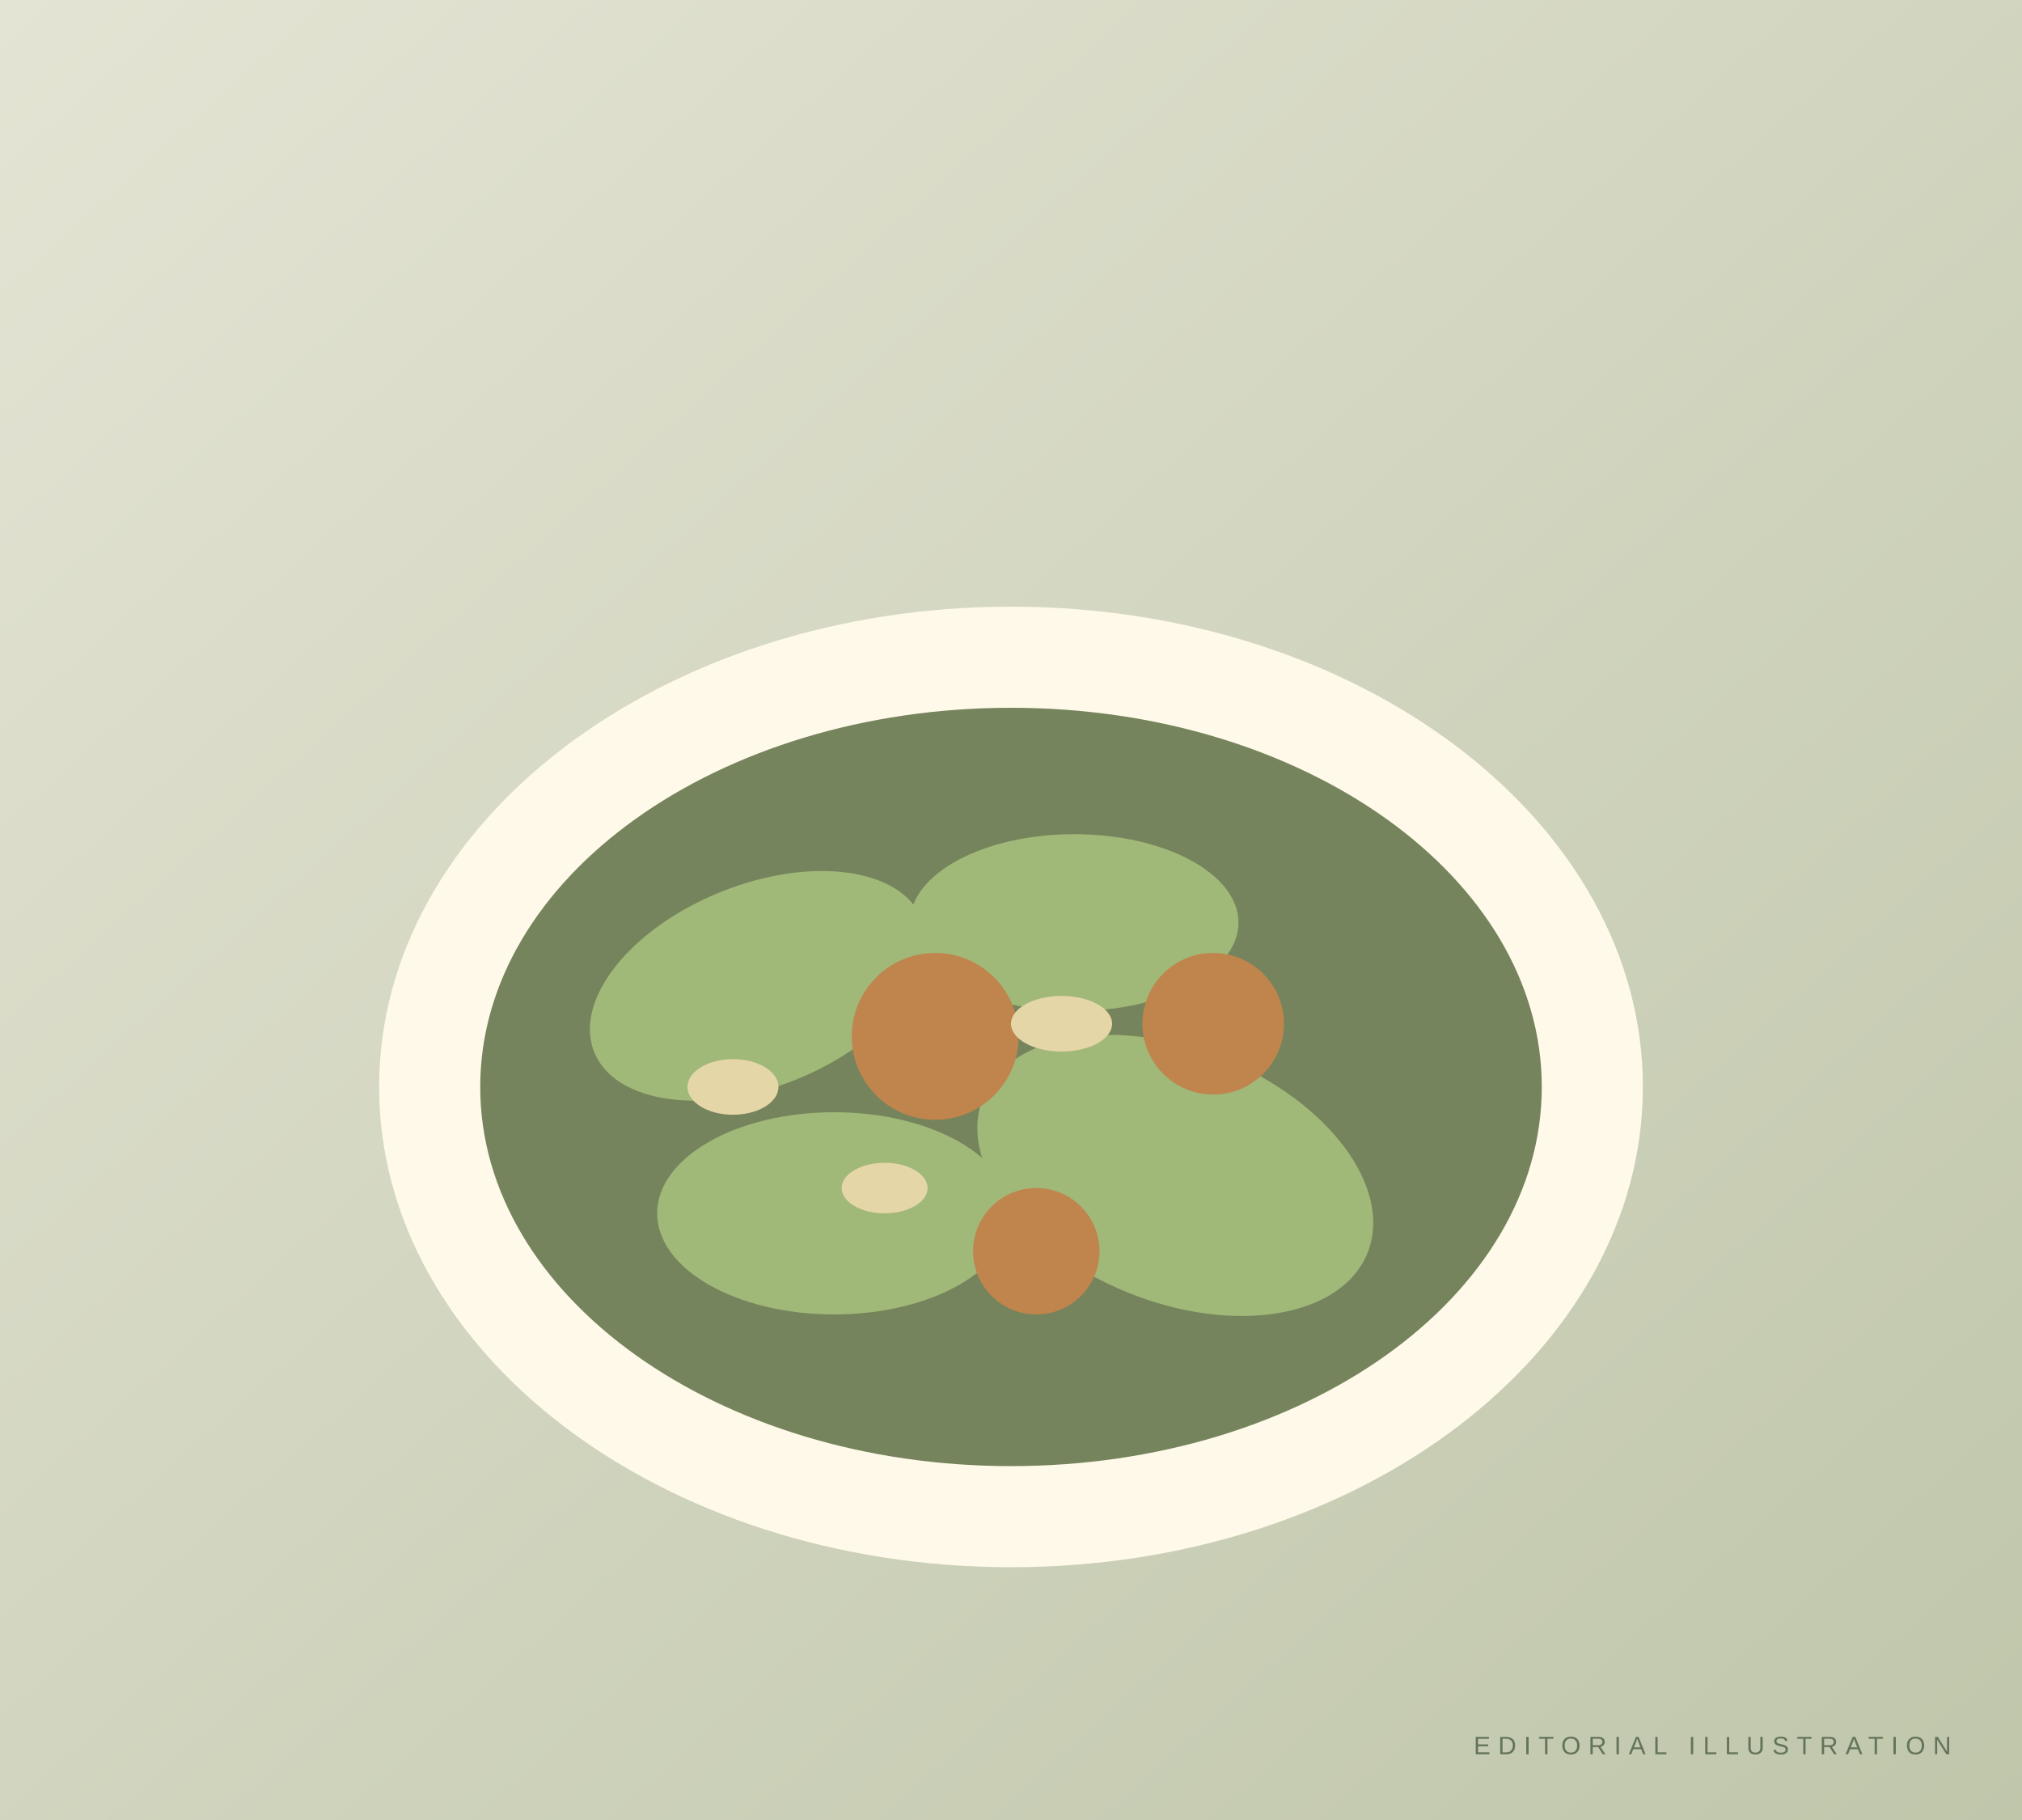
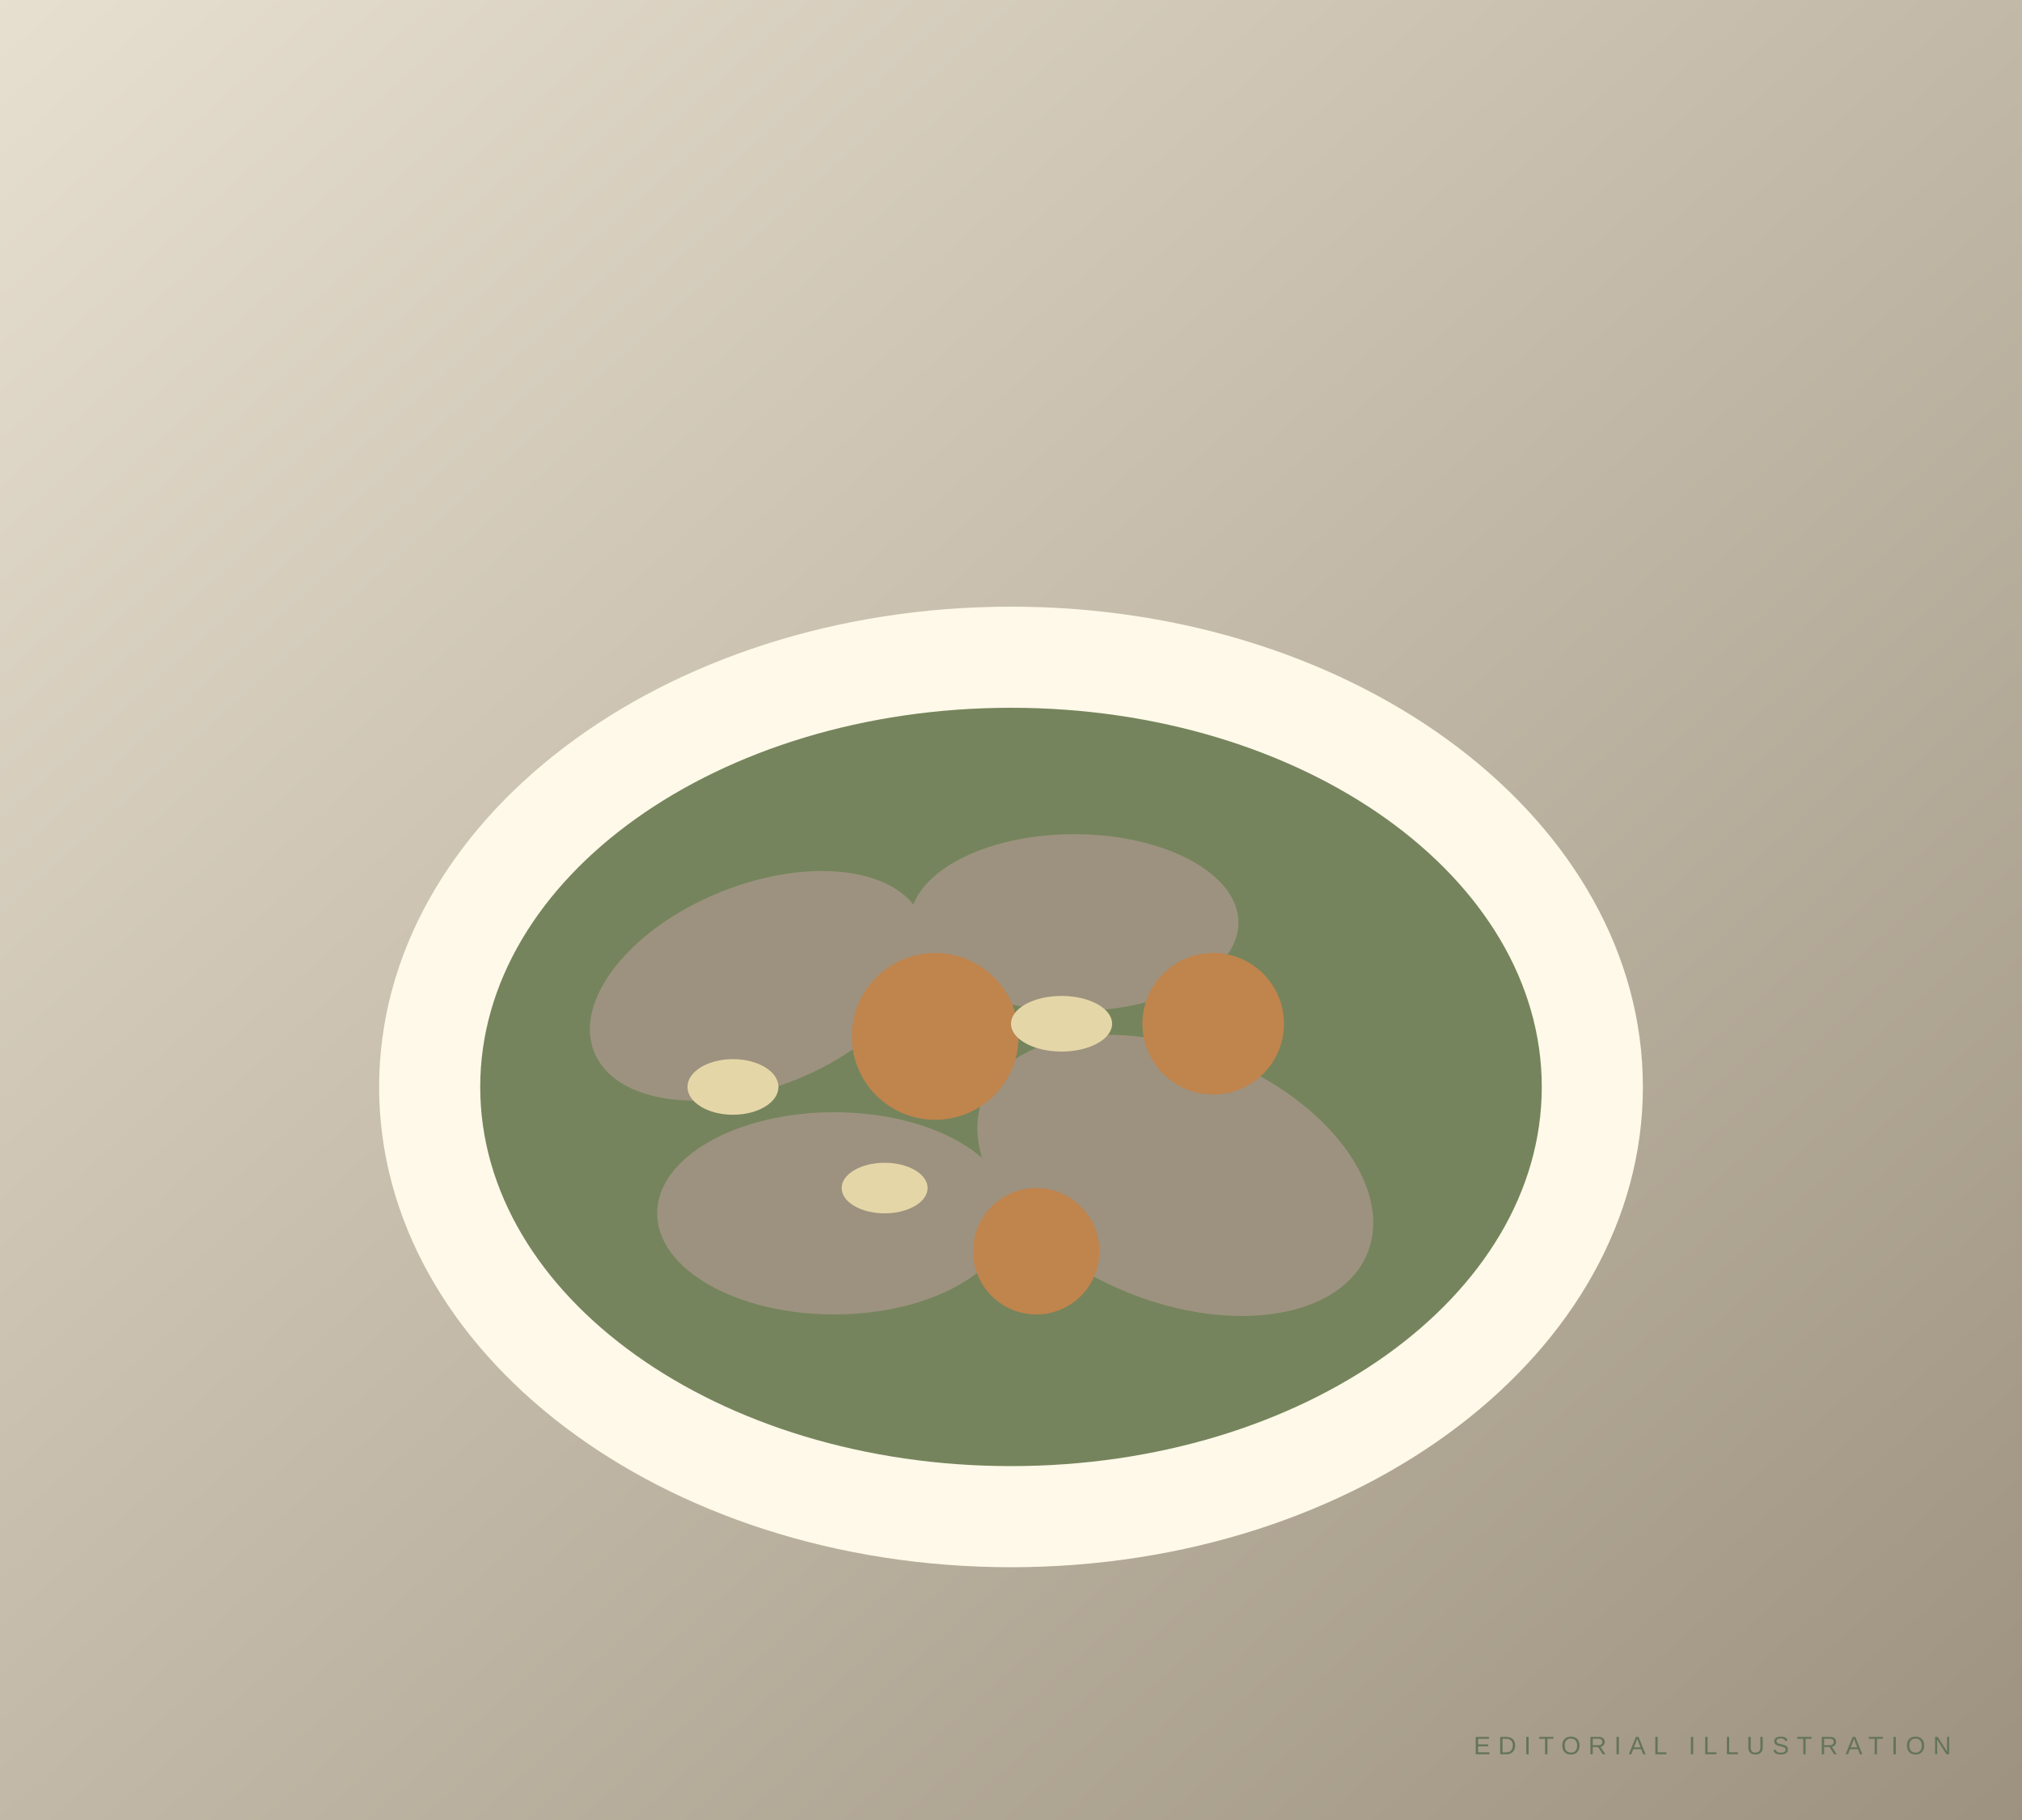
<svg xmlns="http://www.w3.org/2000/svg" viewBox="0 0 800 720">
  <defs>
    <linearGradient id="wall" x2="1" y2="1">
-       <stop stop-color="#e4e4d4" />
-       <stop offset="1" stop-color="#bfc6aa" />
+       <stop stop-color="#e7dfd0" />
+       <stop offset="1" stop-color="#9d927f" />
    </linearGradient>
    <linearGradient id="bottle">
      <stop stop-color="#e6e0d0" />
      <stop offset=".4" stop-color="#fffaf0" />
      <stop offset="1" stop-color="#cdc9b7" />
    </linearGradient>
    <linearGradient id="green">
      <stop stop-color="#193e32" />
      <stop offset=".5" stop-color="#46634b" />
      <stop offset="1" stop-color="#203d31" />
    </linearGradient>
    <linearGradient id="amber">
      <stop stop-color="#7c492d" />
      <stop offset=".4" stop-color="#d7a65f" />
      <stop offset=".8" stop-color="#c18e46" />
      <stop offset="1" stop-color="#865134" />
    </linearGradient>
    <linearGradient id="fabric">
      <stop stop-color="#ddd3be" />
      <stop offset=".5" stop-color="#f4ecda" />
      <stop offset="1" stop-color="#c5baa2" />
    </linearGradient>
    <filter id="shadow" x="-100%" y="-100%" width="300%" height="300%">
      <feGaussianBlur stdDeviation="10" />
    </filter>
  </defs>
  <rect width="800" height="720" fill="url(#wall)" />
  <ellipse cx="400" cy="430" rx="250" ry="190" fill="#fff9e9" />
  <ellipse cx="400" cy="430" rx="210" ry="150" fill="#75845c" />
-   <g fill="#a0b878">
+   <g fill="#9d927f">
    <ellipse cx="300" cy="390" rx="70" ry="40" transform="rotate(-22 300 390)" />
    <ellipse cx="465" cy="465" rx="82" ry="50" transform="rotate(22 465 465)" />
    <ellipse cx="425" cy="365" rx="65" ry="35" />
    <ellipse cx="330" cy="480" rx="70" ry="40" />
  </g>
  <g fill="#c0844d">
    <circle cx="370" cy="410" r="33" />
    <circle cx="480" cy="405" r="28" />
    <circle cx="410" cy="495" r="25" />
  </g>
  <g fill="#e5d6a8">
    <ellipse cx="350" cy="470" rx="17" ry="10" />
    <ellipse cx="420" cy="405" rx="20" ry="11" />
    <ellipse cx="290" cy="430" rx="18" ry="11" />
  </g>
  <text x="772" y="694" text-anchor="end" fill="#647459" font-family="Arial,sans-serif" font-size="10" letter-spacing="3">EDITORIAL ILLUSTRATION</text>
</svg>
